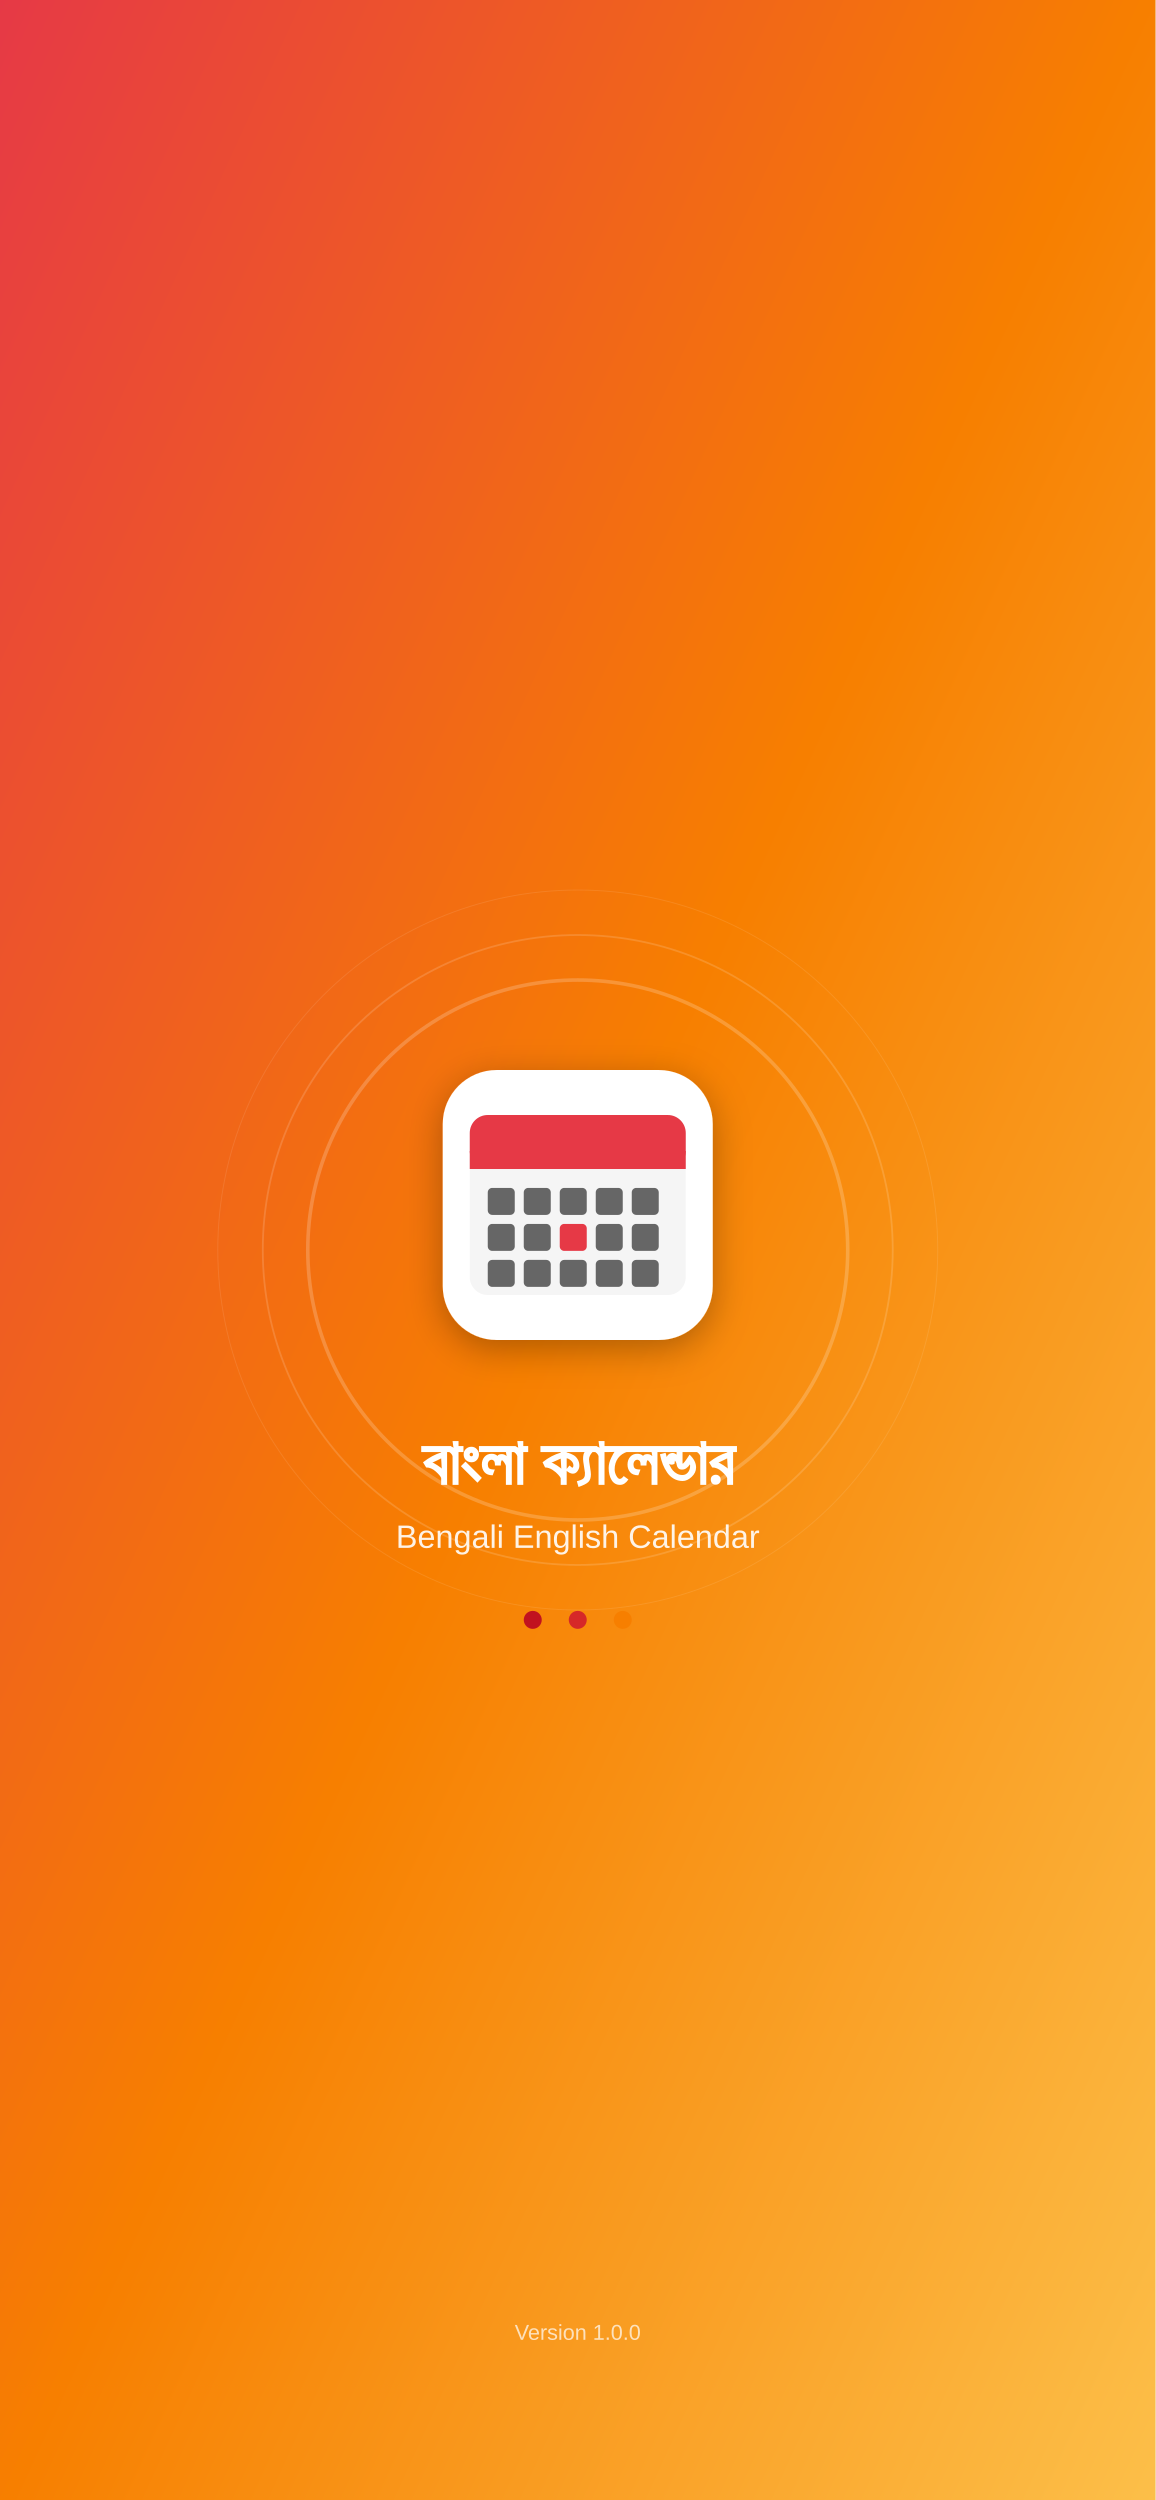
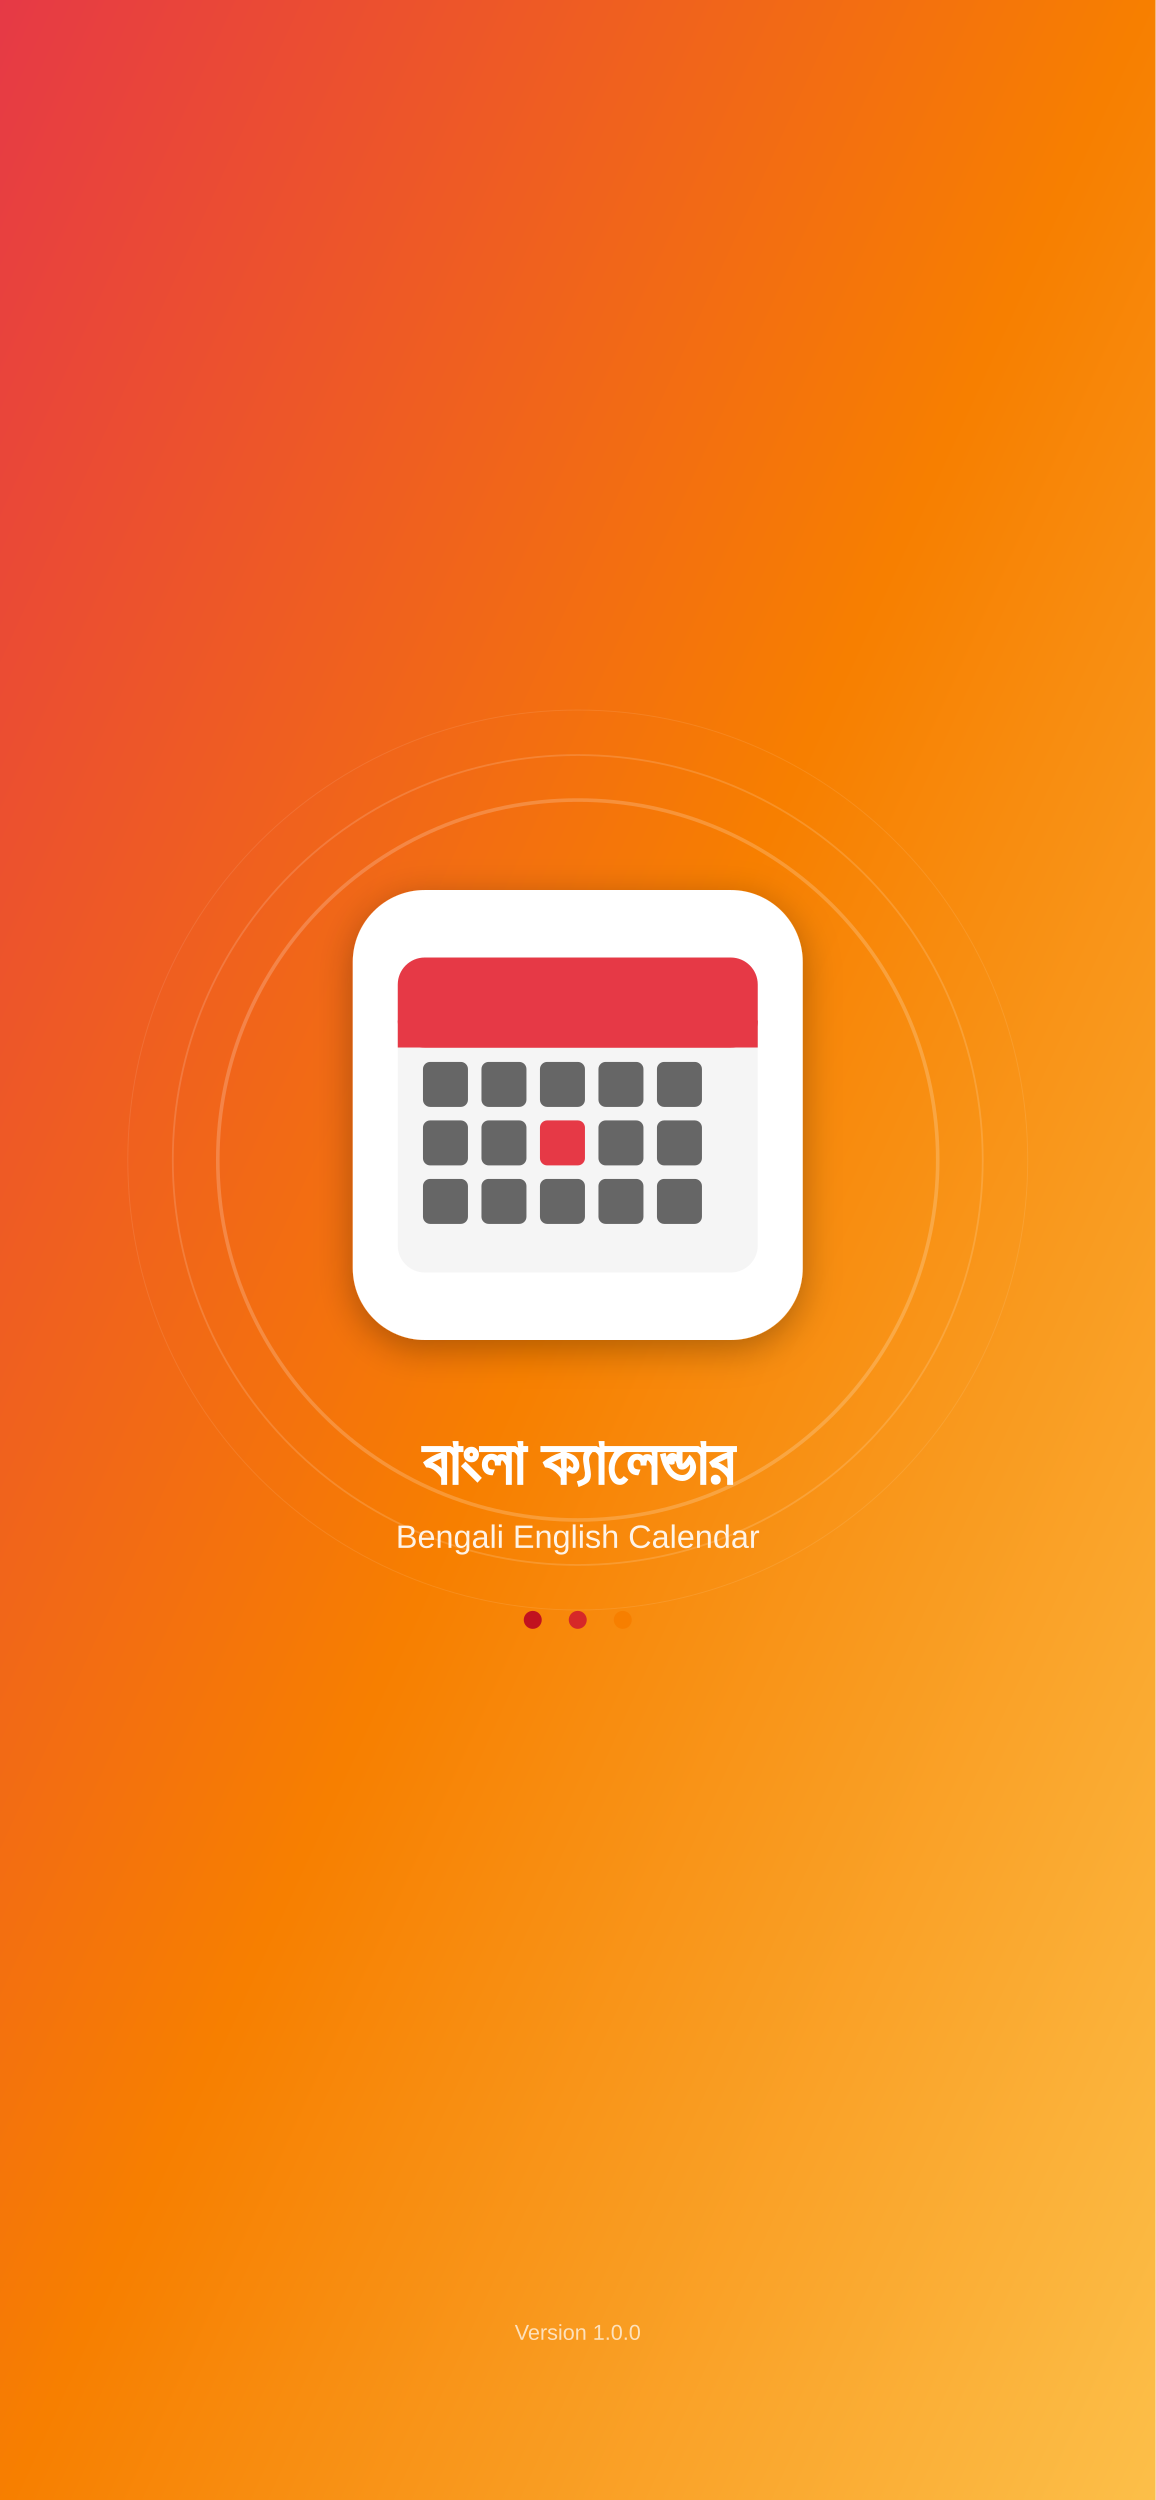
<svg xmlns="http://www.w3.org/2000/svg" width="1284" height="2778" viewBox="0 0 1284 2778">
  <defs>
    <linearGradient id="splashGrad" x1="0%" y1="0%" x2="100%" y2="100%">
      <stop offset="0%" style="stop-color:#E63946" />
      <stop offset="50%" style="stop-color:#F77F00" />
      <stop offset="100%" style="stop-color:#FCBF49" />
    </linearGradient>
    <filter id="shadow" x="-50%" y="-50%" width="200%" height="200%">
      <feDropShadow dx="0" dy="10" stdDeviation="20" flood-opacity="0.3" />
    </filter>
  </defs>
  <rect width="1284" height="2778" fill="url(#splashGrad)" />
-   <circle cx="642" cy="1389" r="300" fill="none" stroke="rgba(255,255,255,0.2)" stroke-width="4" />
-   <circle cx="642" cy="1389" r="350" fill="none" stroke="rgba(255,255,255,0.15)" stroke-width="2" />
-   <circle cx="642" cy="1389" r="400" fill="none" stroke="rgba(255,255,255,0.1)" stroke-width="1" />
-   <rect x="492" y="1189" width="300" height="300" rx="60" fill="white" filter="url(#shadow)" />
-   <rect x="522" y="1239" width="240" height="200" rx="20" fill="#F5F5F5" />
-   <rect x="522" y="1239" width="240" height="60" rx="20" fill="#E63946" />
-   <rect x="522" y="1279" width="240" height="20" fill="#E63946" />
+   <circle cx="642" cy="1289" r="400" fill="none" stroke="rgba(255,255,255,0.2)" stroke-width="4" />
+   <circle cx="642" cy="1289" r="450" fill="none" stroke="rgba(255,255,255,0.15)" stroke-width="2" />
+   <circle cx="642" cy="1289" r="500" fill="none" stroke="rgba(255,255,255,0.1)" stroke-width="1" />
+   <rect x="392" y="989" width="500" height="500" rx="80" fill="white" filter="url(#shadow)" />
+   <rect x="442" y="1064" width="400" height="350" rx="30" fill="#F5F5F5" />
+   <rect x="442" y="1064" width="400" height="100" rx="30" fill="#E63946" />
+   <rect x="442" y="1134" width="400" height="30" fill="#E63946" />
  <g fill="#666">
-     <rect x="542" y="1320" width="30" height="30" rx="5" />
-     <rect x="582" y="1320" width="30" height="30" rx="5" />
-     <rect x="622" y="1320" width="30" height="30" rx="5" />
-     <rect x="662" y="1320" width="30" height="30" rx="5" />
-     <rect x="702" y="1320" width="30" height="30" rx="5" />
-     <rect x="542" y="1360" width="30" height="30" rx="5" />
-     <rect x="582" y="1360" width="30" height="30" rx="5" />
-     <rect x="622" y="1360" width="30" height="30" rx="5" fill="#E63946" />
-     <rect x="662" y="1360" width="30" height="30" rx="5" />
-     <rect x="702" y="1360" width="30" height="30" rx="5" />
-     <rect x="542" y="1400" width="30" height="30" rx="5" />
-     <rect x="582" y="1400" width="30" height="30" rx="5" />
-     <rect x="622" y="1400" width="30" height="30" rx="5" />
-     <rect x="662" y="1400" width="30" height="30" rx="5" />
-     <rect x="702" y="1400" width="30" height="30" rx="5" />
+     <rect x="470" y="1180" width="50" height="50" rx="8" />
+     <rect x="535" y="1180" width="50" height="50" rx="8" />
+     <rect x="600" y="1180" width="50" height="50" rx="8" />
+     <rect x="665" y="1180" width="50" height="50" rx="8" />
+     <rect x="730" y="1180" width="50" height="50" rx="8" />
+     <rect x="470" y="1245" width="50" height="50" rx="8" />
+     <rect x="535" y="1245" width="50" height="50" rx="8" />
+     <rect x="600" y="1245" width="50" height="50" rx="8" fill="#E63946" />
+     <rect x="665" y="1245" width="50" height="50" rx="8" />
+     <rect x="730" y="1245" width="50" height="50" rx="8" />
+     <rect x="470" y="1310" width="50" height="50" rx="8" />
+     <rect x="535" y="1310" width="50" height="50" rx="8" />
+     <rect x="600" y="1310" width="50" height="50" rx="8" />
+     <rect x="665" y="1310" width="50" height="50" rx="8" />
+     <rect x="730" y="1310" width="50" height="50" rx="8" />
  </g>
  <text x="642" y="1650" font-family="Arial, sans-serif" font-size="72" font-weight="bold" fill="white" text-anchor="middle">বাংলা ক্যালেন্ডার</text>
  <text x="642" y="1720" font-family="Arial, sans-serif" font-size="36" fill="rgba(255,255,255,0.9)" text-anchor="middle">Bengali English Calendar</text>
  <circle cx="592" cy="1800" r="10" fill="#C1121F" />
  <circle cx="642" cy="1800" r="10" fill="#D62828" />
  <circle cx="692" cy="1800" r="10" fill="#F77F00" />
  <text x="642" y="2600" font-family="Arial, sans-serif" font-size="24" fill="rgba(255,255,255,0.7)" text-anchor="middle">Version 1.0.0</text>
</svg>
